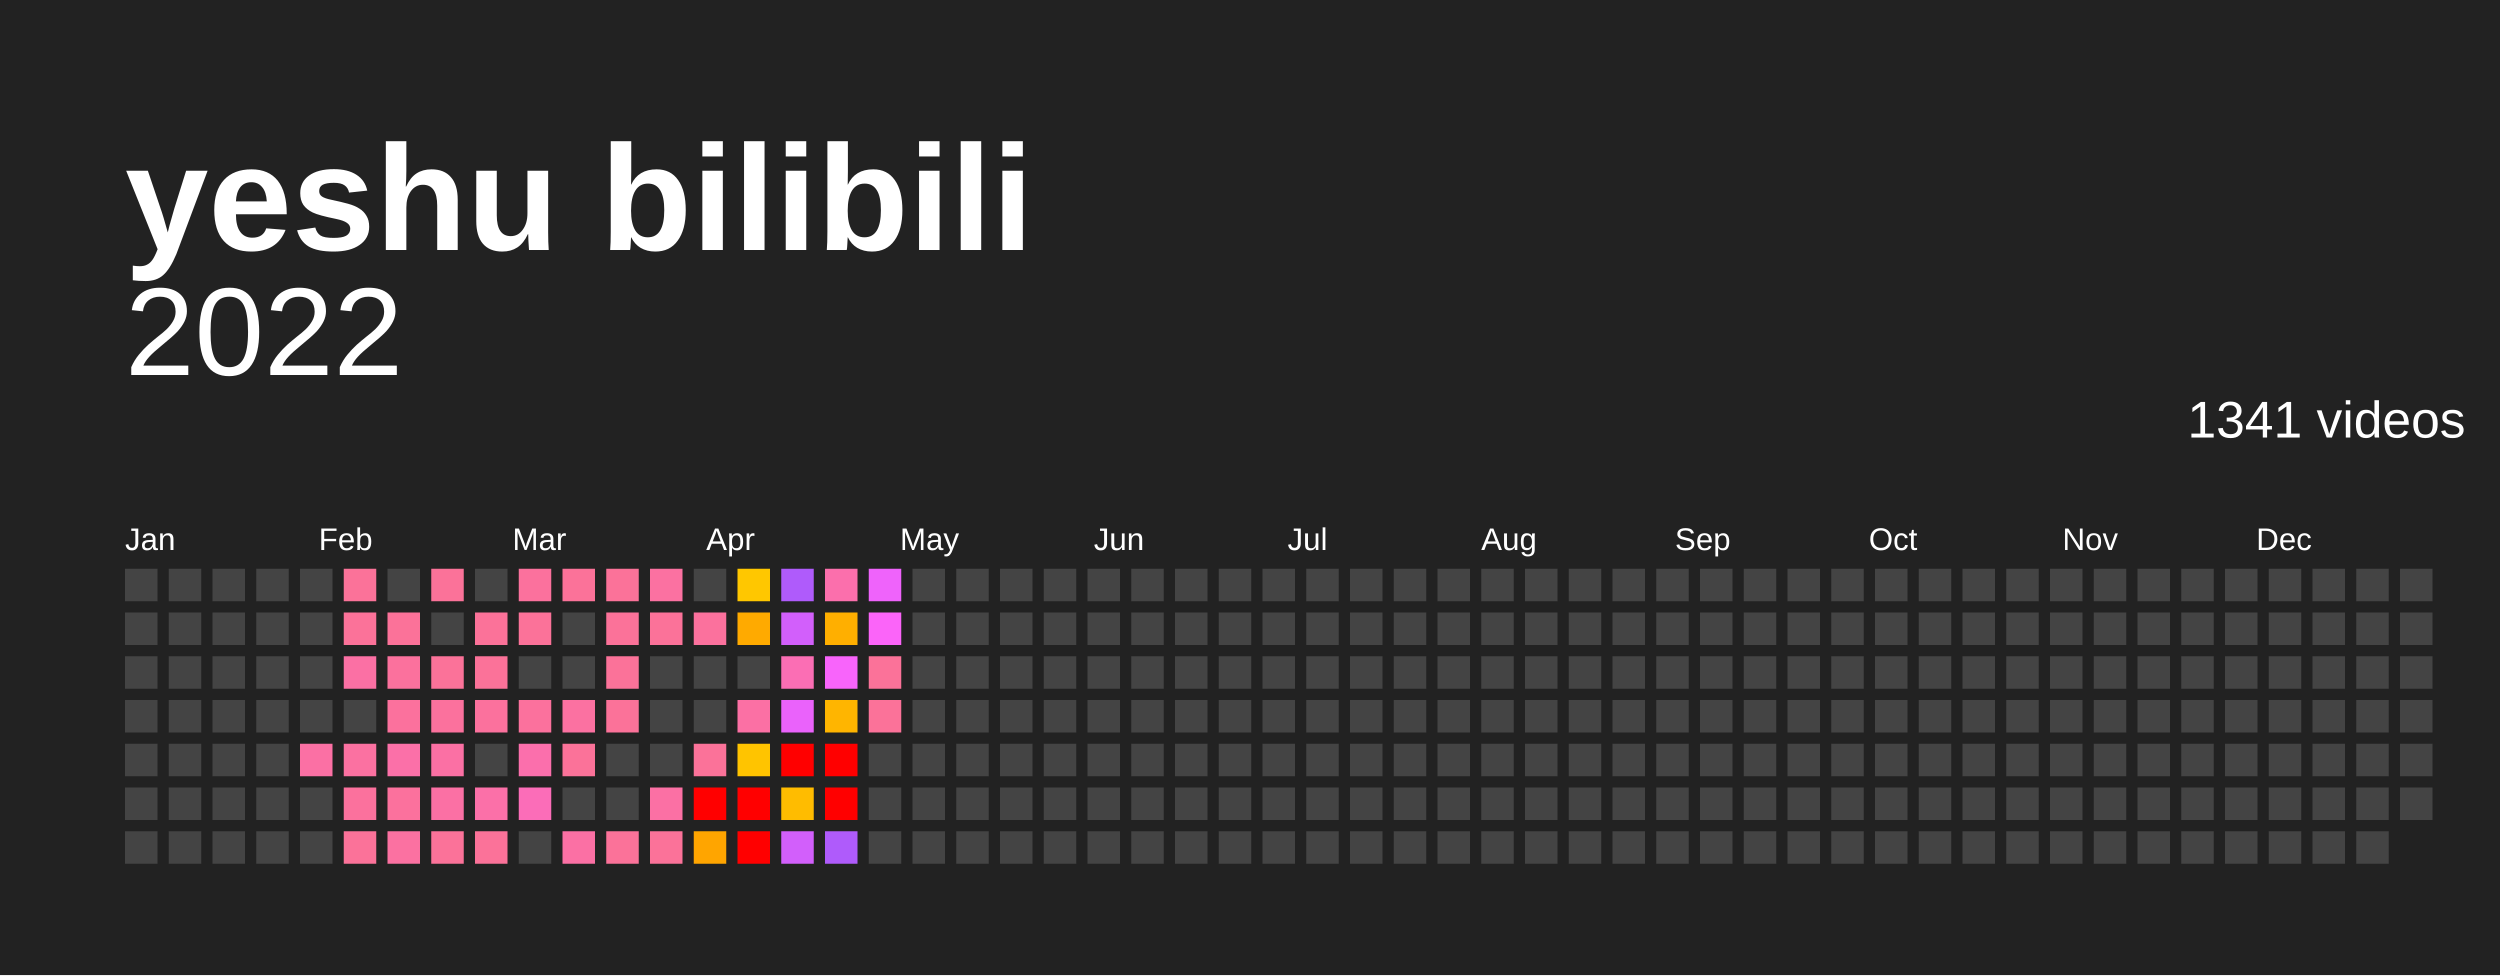
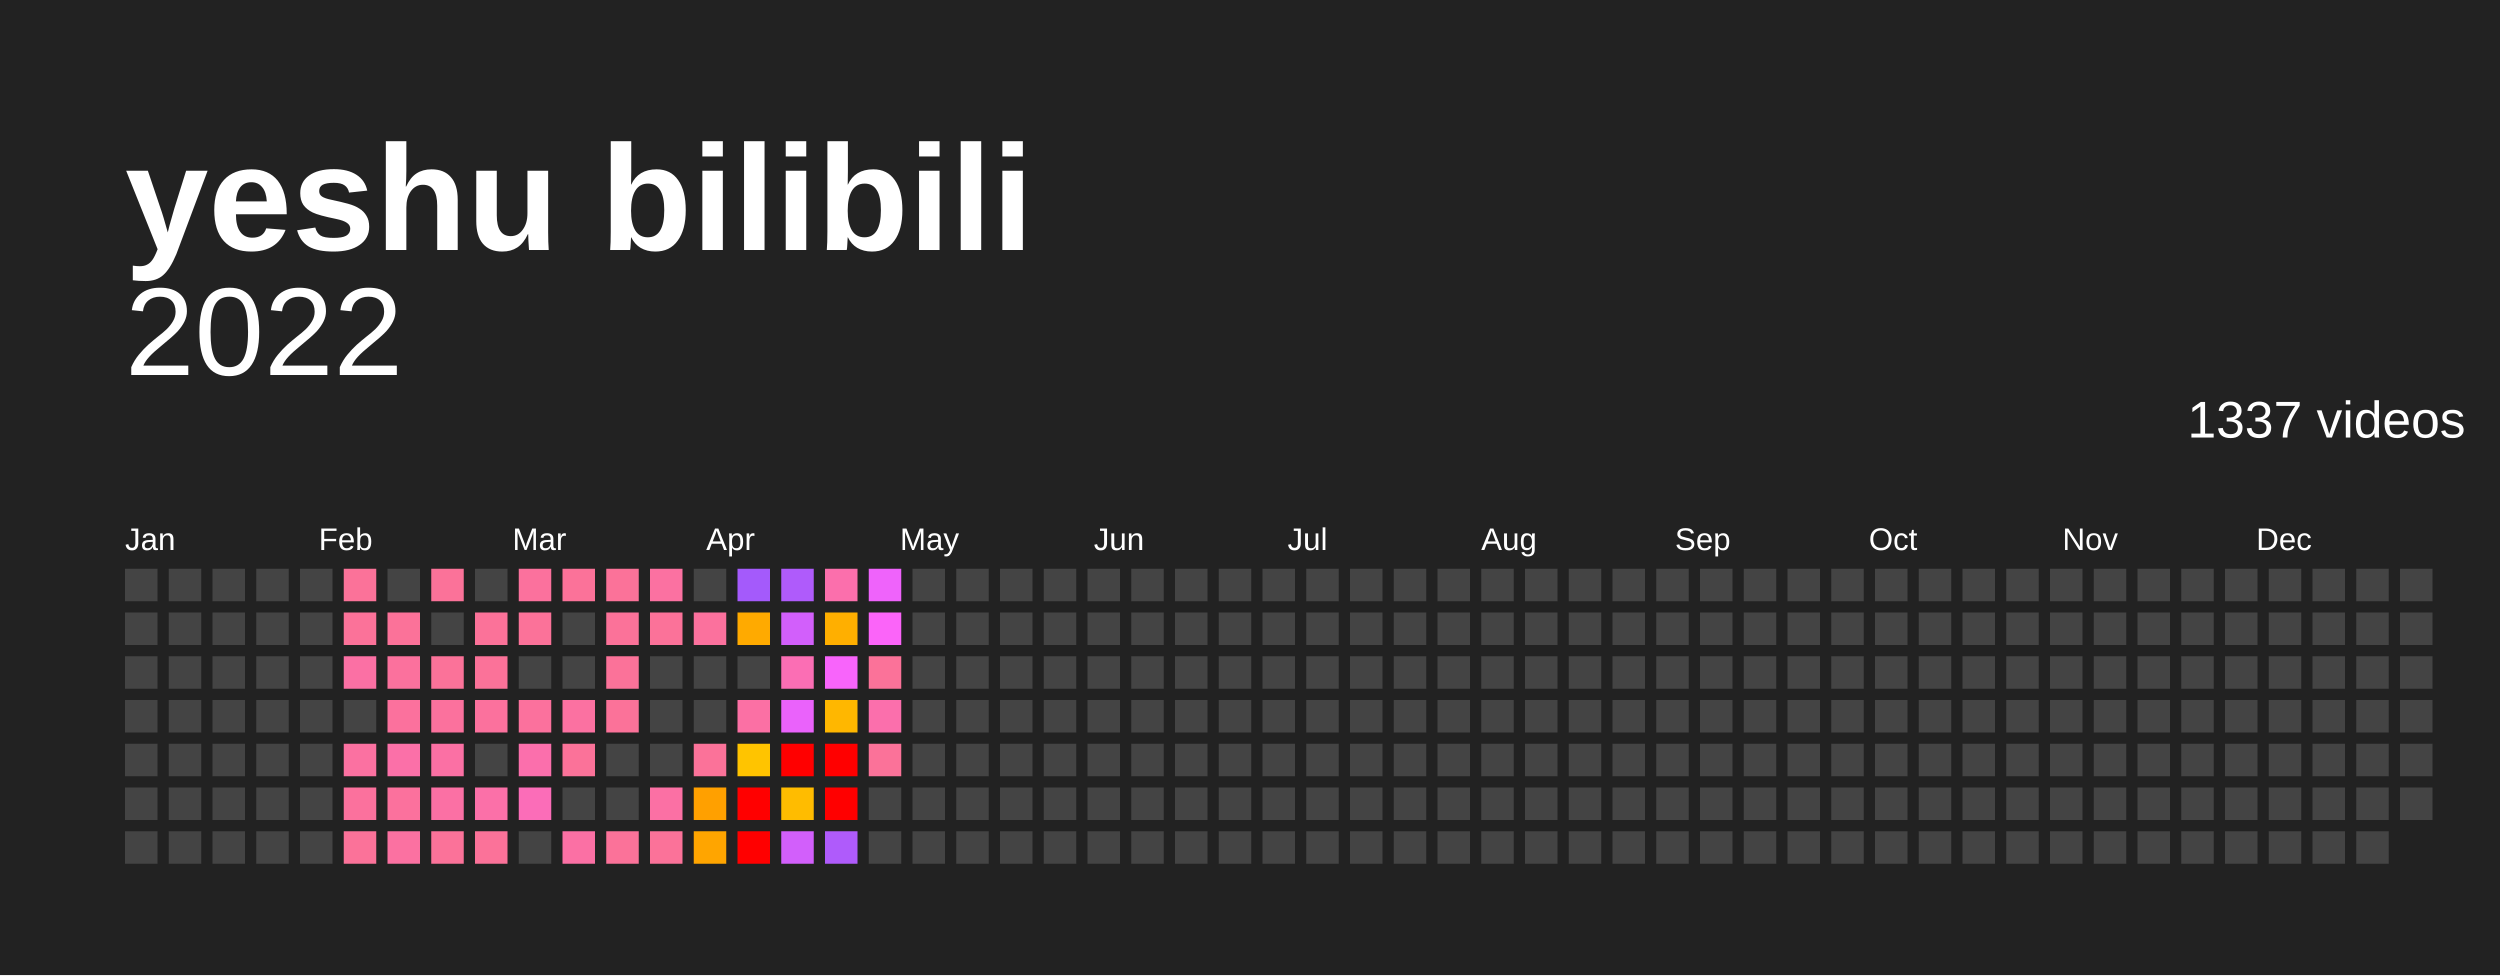
<svg xmlns="http://www.w3.org/2000/svg" baseProfile="full" height="78mm" version="1.1" viewBox="0,0,200,78" width="200mm">
  <defs />
  <rect fill="#222222" height="78" width="200" x="0" y="0" />
  <text fill="#FFFFFF" style="font-size:12px; font-family:Arial; font-weight:bold;" x="10" y="20">yeshu bilibili</text>
  <text alignment-baseline="hanging" fill="#FFFFFF" style="font-size:10.0px; font-family:Arial;" x="10" y="30">2022</text>
-   <text alignment-baseline="hanging" fill="#FFFFFF" style="font-size:4.125px; font-family:Arial;" x="175" y="35">1341 videos</text>
+   <text alignment-baseline="hanging" fill="#FFFFFF" style="font-size:4.125px; font-family:Arial;" x="175" y="35">1337 videos</text>
  <text fill="#FFFFFF" style="font-size:2.5px; font-family:Arial" x="10.0" y="44">Jan</text>
  <text fill="#FFFFFF" style="font-size:2.5px; font-family:Arial" x="25.5" y="44">Feb</text>
  <text fill="#FFFFFF" style="font-size:2.5px; font-family:Arial" x="41.0" y="44">Mar</text>
  <text fill="#FFFFFF" style="font-size:2.5px; font-family:Arial" x="56.5" y="44">Apr</text>
  <text fill="#FFFFFF" style="font-size:2.5px; font-family:Arial" x="72.0" y="44">May</text>
  <text fill="#FFFFFF" style="font-size:2.5px; font-family:Arial" x="87.5" y="44">Jun</text>
  <text fill="#FFFFFF" style="font-size:2.5px; font-family:Arial" x="103.0" y="44">Jul</text>
  <text fill="#FFFFFF" style="font-size:2.5px; font-family:Arial" x="118.5" y="44">Aug</text>
  <text fill="#FFFFFF" style="font-size:2.5px; font-family:Arial" x="134.0" y="44">Sep</text>
  <text fill="#FFFFFF" style="font-size:2.5px; font-family:Arial" x="149.5" y="44">Oct</text>
  <text fill="#FFFFFF" style="font-size:2.5px; font-family:Arial" x="165.0" y="44">Nov</text>
  <text fill="#FFFFFF" style="font-size:2.5px; font-family:Arial" x="180.5" y="44">Dec</text>
  <rect fill="#444444" height="2.6" width="2.6" x="10.0" y="45.5" />
  <rect fill="#444444" height="2.6" width="2.6" x="10.0" y="49.0" />
  <rect fill="#444444" height="2.6" width="2.6" x="10.0" y="52.5" />
  <rect fill="#444444" height="2.6" width="2.6" x="10.0" y="56.0" />
  <rect fill="#444444" height="2.6" width="2.6" x="10.0" y="59.5" />
  <rect fill="#444444" height="2.6" width="2.6" x="10.0" y="63.0" />
  <rect fill="#444444" height="2.6" width="2.6" x="10.0" y="66.5" />
  <rect fill="#444444" height="2.6" width="2.6" x="13.5" y="45.5" />
  <rect fill="#444444" height="2.6" width="2.6" x="13.5" y="49.0" />
  <rect fill="#444444" height="2.6" width="2.6" x="13.5" y="52.5" />
  <rect fill="#444444" height="2.6" width="2.6" x="13.5" y="56.0" />
  <rect fill="#444444" height="2.6" width="2.6" x="13.5" y="59.5" />
  <rect fill="#444444" height="2.6" width="2.6" x="13.5" y="63.0" />
  <rect fill="#444444" height="2.6" width="2.6" x="13.5" y="66.5" />
  <rect fill="#444444" height="2.6" width="2.6" x="17.0" y="45.5" />
  <rect fill="#444444" height="2.6" width="2.6" x="17.0" y="49.0" />
  <rect fill="#444444" height="2.6" width="2.6" x="17.0" y="52.5" />
  <rect fill="#444444" height="2.6" width="2.6" x="17.0" y="56.0" />
  <rect fill="#444444" height="2.6" width="2.6" x="17.0" y="59.5" />
  <rect fill="#444444" height="2.6" width="2.6" x="17.0" y="63.0" />
  <rect fill="#444444" height="2.6" width="2.6" x="17.0" y="66.5" />
  <rect fill="#444444" height="2.6" width="2.6" x="20.5" y="45.5" />
  <rect fill="#444444" height="2.6" width="2.6" x="20.5" y="49.0" />
  <rect fill="#444444" height="2.6" width="2.6" x="20.5" y="52.5" />
  <rect fill="#444444" height="2.6" width="2.6" x="20.5" y="56.0" />
  <rect fill="#444444" height="2.6" width="2.6" x="20.5" y="59.5" />
  <rect fill="#444444" height="2.6" width="2.6" x="20.5" y="63.0" />
  <rect fill="#444444" height="2.6" width="2.6" x="20.5" y="66.5" />
  <rect fill="#444444" height="2.6" width="2.6" x="24.0" y="45.5" />
  <rect fill="#444444" height="2.6" width="2.6" x="24.0" y="49.0" />
  <rect fill="#444444" height="2.6" width="2.6" x="24.0" y="52.5" />
  <rect fill="#444444" height="2.6" width="2.6" x="24.0" y="56.0" />
-   <rect fill="#fb70a4" height="2.6" width="2.6" x="24.0" y="59.5" />
+   <rect fill="#444444" height="2.6" width="2.6" x="24.0" y="59.5" />
  <rect fill="#444444" height="2.6" width="2.6" x="24.0" y="63.0" />
  <rect fill="#444444" height="2.6" width="2.6" x="24.0" y="66.5" />
  <rect fill="#fb7299" height="2.6" width="2.6" x="27.5" y="45.5" />
  <rect fill="#fb7299" height="2.6" width="2.6" x="27.5" y="49.0" />
  <rect fill="#fb70a4" height="2.6" width="2.6" x="27.5" y="52.5" />
  <rect fill="#444444" height="2.6" width="2.6" x="27.5" y="56.0" />
  <rect fill="#fb71a1" height="2.6" width="2.6" x="27.5" y="59.5" />
  <rect fill="#fb719d" height="2.6" width="2.6" x="27.5" y="63.0" />
  <rect fill="#fb7299" height="2.6" width="2.6" x="27.5" y="66.5" />
  <rect fill="#444444" height="2.6" width="2.6" x="31.0" y="45.5" />
  <rect fill="#fb7299" height="2.6" width="2.6" x="31.0" y="49.0" />
  <rect fill="#fb719d" height="2.6" width="2.6" x="31.0" y="52.5" />
  <rect fill="#fb719d" height="2.6" width="2.6" x="31.0" y="56.0" />
  <rect fill="#fb70a8" height="2.6" width="2.6" x="31.0" y="59.5" />
  <rect fill="#fb719d" height="2.6" width="2.6" x="31.0" y="63.0" />
  <rect fill="#fb71a1" height="2.6" width="2.6" x="31.0" y="66.5" />
  <rect fill="#fb7299" height="2.6" width="2.6" x="34.5" y="45.5" />
  <rect fill="#444444" height="2.6" width="2.6" x="34.5" y="49.0" />
  <rect fill="#fb7299" height="2.6" width="2.6" x="34.5" y="52.5" />
  <rect fill="#fb719d" height="2.6" width="2.6" x="34.5" y="56.0" />
  <rect fill="#fb70a4" height="2.6" width="2.6" x="34.5" y="59.5" />
  <rect fill="#fb70a4" height="2.6" width="2.6" x="34.5" y="63.0" />
  <rect fill="#fb7299" height="2.6" width="2.6" x="34.5" y="66.5" />
  <rect fill="#444444" height="2.6" width="2.6" x="38.0" y="45.5" />
  <rect fill="#fb7299" height="2.6" width="2.6" x="38.0" y="49.0" />
  <rect fill="#fb7299" height="2.6" width="2.6" x="38.0" y="52.5" />
  <rect fill="#fb719d" height="2.6" width="2.6" x="38.0" y="56.0" />
  <rect fill="#444444" height="2.6" width="2.6" x="38.0" y="59.5" />
  <rect fill="#fb70a8" height="2.6" width="2.6" x="38.0" y="63.0" />
  <rect fill="#fb7299" height="2.6" width="2.6" x="38.0" y="66.5" />
  <rect fill="#fb719d" height="2.6" width="2.6" x="41.5" y="45.5" />
  <rect fill="#fb7299" height="2.6" width="2.6" x="41.5" y="49.0" />
  <rect fill="#444444" height="2.6" width="2.6" x="41.5" y="52.5" />
  <rect fill="#fb719d" height="2.6" width="2.6" x="41.5" y="56.0" />
  <rect fill="#fb6fac" height="2.6" width="2.6" x="41.5" y="59.5" />
  <rect fill="#fb6db8" height="2.6" width="2.6" x="41.5" y="63.0" />
  <rect fill="#444444" height="2.6" width="2.6" x="41.5" y="66.5" />
  <rect fill="#fb7299" height="2.6" width="2.6" x="45.0" y="45.5" />
  <rect fill="#444444" height="2.6" width="2.6" x="45.0" y="49.0" />
  <rect fill="#444444" height="2.6" width="2.6" x="45.0" y="52.5" />
  <rect fill="#fb71a1" height="2.6" width="2.6" x="45.0" y="56.0" />
  <rect fill="#fb7299" height="2.6" width="2.6" x="45.0" y="59.5" />
  <rect fill="#444444" height="2.6" width="2.6" x="45.0" y="63.0" />
  <rect fill="#fb70a4" height="2.6" width="2.6" x="45.0" y="66.5" />
  <rect fill="#fb7299" height="2.6" width="2.6" x="48.5" y="45.5" />
  <rect fill="#fb7299" height="2.6" width="2.6" x="48.5" y="49.0" />
  <rect fill="#fb7299" height="2.6" width="2.6" x="48.5" y="52.5" />
  <rect fill="#fb7299" height="2.6" width="2.6" x="48.5" y="56.0" />
  <rect fill="#444444" height="2.6" width="2.6" x="48.5" y="59.5" />
  <rect fill="#444444" height="2.6" width="2.6" x="48.5" y="63.0" />
  <rect fill="#fb7299" height="2.6" width="2.6" x="48.5" y="66.5" />
  <rect fill="#fb71a1" height="2.6" width="2.6" x="52.0" y="45.5" />
  <rect fill="#fb7299" height="2.6" width="2.6" x="52.0" y="49.0" />
  <rect fill="#444444" height="2.6" width="2.6" x="52.0" y="52.5" />
  <rect fill="#444444" height="2.6" width="2.6" x="52.0" y="56.0" />
  <rect fill="#444444" height="2.6" width="2.6" x="52.0" y="59.5" />
  <rect fill="#fb70a4" height="2.6" width="2.6" x="52.0" y="63.0" />
  <rect fill="#fb7299" height="2.6" width="2.6" x="52.0" y="66.5" />
  <rect fill="#444444" height="2.6" width="2.6" x="55.5" y="45.5" />
  <rect fill="#fb719d" height="2.6" width="2.6" x="55.5" y="49.0" />
  <rect fill="#444444" height="2.6" width="2.6" x="55.5" y="52.5" />
  <rect fill="#444444" height="2.6" width="2.6" x="55.5" y="56.0" />
  <rect fill="#fb7299" height="2.6" width="2.6" x="55.5" y="59.5" />
-   <rect fill="red" height="2.6" width="2.6" x="55.5" y="63.0" />
+   <rect fill="#ffa000" height="2.6" width="2.6" x="55.5" y="63.0" />
  <rect fill="#ffa500" height="2.6" width="2.6" x="55.5" y="66.5" />
-   <rect fill="#ffc700" height="2.6" width="2.6" x="59.0" y="45.5" />
+   <rect fill="#a45afb" height="2.6" width="2.6" x="59.0" y="45.5" />
  <rect fill="#ffaa00" height="2.6" width="2.6" x="59.0" y="49.0" />
  <rect fill="#444444" height="2.6" width="2.6" x="59.0" y="52.5" />
  <rect fill="#fb70a4" height="2.6" width="2.6" x="59.0" y="56.0" />
  <rect fill="#ffc400" height="2.6" width="2.6" x="59.0" y="59.5" />
  <rect fill="red" height="2.6" width="2.6" x="59.0" y="63.0" />
  <rect fill="red" height="2.6" width="2.6" x="59.0" y="66.5" />
  <rect fill="#af5bfb" height="2.6" width="2.6" x="62.5" y="45.5" />
  <rect fill="#d25ffb" height="2.6" width="2.6" x="62.5" y="49.0" />
  <rect fill="#fb6eb4" height="2.6" width="2.6" x="62.5" y="52.5" />
  <rect fill="#ea62fb" height="2.6" width="2.6" x="62.5" y="56.0" />
  <rect fill="red" height="2.6" width="2.6" x="62.5" y="59.5" />
  <rect fill="#ffbc00" height="2.6" width="2.6" x="62.5" y="63.0" />
  <rect fill="#d25ffb" height="2.6" width="2.6" x="62.5" y="66.5" />
  <rect fill="#fb6fac" height="2.6" width="2.6" x="66.0" y="45.5" />
  <rect fill="#ffaf00" height="2.6" width="2.6" x="66.0" y="49.0" />
  <rect fill="#f864fb" height="2.6" width="2.6" x="66.0" y="52.5" />
-   <rect fill="#ffb500" height="2.6" width="2.6" x="66.0" y="56.0" />
+   <rect fill="#ffb700" height="2.6" width="2.6" x="66.0" y="56.0" />
  <rect fill="red" height="2.6" width="2.6" x="66.0" y="59.5" />
  <rect fill="red" height="2.6" width="2.6" x="66.0" y="63.0" />
  <rect fill="#af5bfb" height="2.6" width="2.6" x="66.0" y="66.5" />
  <rect fill="#ef63fb" height="2.6" width="2.6" x="69.5" y="45.5" />
  <rect fill="#fb64f9" height="2.6" width="2.6" x="69.5" y="49.0" />
  <rect fill="#fb7299" height="2.6" width="2.6" x="69.5" y="52.5" />
-   <rect fill="#fb7299" height="2.6" width="2.6" x="69.5" y="56.0" />
-   <rect fill="#444444" height="2.6" width="2.6" x="69.5" y="59.5" />
+   <rect fill="#fb6fac" height="2.6" width="2.6" x="69.5" y="56.0" />
+   <rect fill="#fb7299" height="2.6" width="2.6" x="69.5" y="59.5" />
  <rect fill="#444444" height="2.6" width="2.6" x="69.5" y="63.0" />
  <rect fill="#444444" height="2.6" width="2.6" x="69.5" y="66.5" />
  <rect fill="#444444" height="2.6" width="2.6" x="73.0" y="45.5" />
  <rect fill="#444444" height="2.6" width="2.6" x="73.0" y="49.0" />
  <rect fill="#444444" height="2.6" width="2.6" x="73.0" y="52.5" />
  <rect fill="#444444" height="2.6" width="2.6" x="73.0" y="56.0" />
  <rect fill="#444444" height="2.6" width="2.6" x="73.0" y="59.5" />
  <rect fill="#444444" height="2.6" width="2.6" x="73.0" y="63.0" />
  <rect fill="#444444" height="2.6" width="2.6" x="73.0" y="66.5" />
  <rect fill="#444444" height="2.6" width="2.6" x="76.5" y="45.5" />
  <rect fill="#444444" height="2.6" width="2.6" x="76.5" y="49.0" />
  <rect fill="#444444" height="2.6" width="2.6" x="76.5" y="52.5" />
  <rect fill="#444444" height="2.6" width="2.6" x="76.5" y="56.0" />
  <rect fill="#444444" height="2.6" width="2.6" x="76.5" y="59.5" />
  <rect fill="#444444" height="2.6" width="2.6" x="76.5" y="63.0" />
  <rect fill="#444444" height="2.6" width="2.6" x="76.5" y="66.5" />
  <rect fill="#444444" height="2.6" width="2.6" x="80.0" y="45.5" />
  <rect fill="#444444" height="2.6" width="2.6" x="80.0" y="49.0" />
  <rect fill="#444444" height="2.6" width="2.6" x="80.0" y="52.5" />
  <rect fill="#444444" height="2.6" width="2.6" x="80.0" y="56.0" />
  <rect fill="#444444" height="2.6" width="2.6" x="80.0" y="59.5" />
  <rect fill="#444444" height="2.6" width="2.6" x="80.0" y="63.0" />
  <rect fill="#444444" height="2.6" width="2.6" x="80.0" y="66.5" />
  <rect fill="#444444" height="2.6" width="2.6" x="83.5" y="45.5" />
  <rect fill="#444444" height="2.6" width="2.6" x="83.5" y="49.0" />
  <rect fill="#444444" height="2.6" width="2.6" x="83.5" y="52.5" />
  <rect fill="#444444" height="2.6" width="2.6" x="83.5" y="56.0" />
  <rect fill="#444444" height="2.6" width="2.6" x="83.5" y="59.5" />
  <rect fill="#444444" height="2.6" width="2.6" x="83.5" y="63.0" />
  <rect fill="#444444" height="2.6" width="2.6" x="83.5" y="66.5" />
  <rect fill="#444444" height="2.6" width="2.6" x="87.0" y="45.5" />
  <rect fill="#444444" height="2.6" width="2.6" x="87.0" y="49.0" />
  <rect fill="#444444" height="2.6" width="2.6" x="87.0" y="52.5" />
  <rect fill="#444444" height="2.6" width="2.6" x="87.0" y="56.0" />
  <rect fill="#444444" height="2.6" width="2.6" x="87.0" y="59.5" />
  <rect fill="#444444" height="2.6" width="2.6" x="87.0" y="63.0" />
  <rect fill="#444444" height="2.6" width="2.6" x="87.0" y="66.5" />
  <rect fill="#444444" height="2.6" width="2.6" x="90.5" y="45.5" />
  <rect fill="#444444" height="2.6" width="2.6" x="90.5" y="49.0" />
  <rect fill="#444444" height="2.6" width="2.6" x="90.5" y="52.5" />
  <rect fill="#444444" height="2.6" width="2.6" x="90.5" y="56.0" />
  <rect fill="#444444" height="2.6" width="2.6" x="90.5" y="59.5" />
  <rect fill="#444444" height="2.6" width="2.6" x="90.5" y="63.0" />
  <rect fill="#444444" height="2.6" width="2.6" x="90.5" y="66.5" />
  <rect fill="#444444" height="2.6" width="2.6" x="94.0" y="45.5" />
  <rect fill="#444444" height="2.6" width="2.6" x="94.0" y="49.0" />
  <rect fill="#444444" height="2.6" width="2.6" x="94.0" y="52.5" />
  <rect fill="#444444" height="2.6" width="2.6" x="94.0" y="56.0" />
  <rect fill="#444444" height="2.6" width="2.6" x="94.0" y="59.5" />
  <rect fill="#444444" height="2.6" width="2.6" x="94.0" y="63.0" />
  <rect fill="#444444" height="2.6" width="2.6" x="94.0" y="66.5" />
  <rect fill="#444444" height="2.6" width="2.6" x="97.5" y="45.5" />
  <rect fill="#444444" height="2.6" width="2.6" x="97.5" y="49.0" />
  <rect fill="#444444" height="2.6" width="2.6" x="97.5" y="52.5" />
  <rect fill="#444444" height="2.6" width="2.6" x="97.5" y="56.0" />
  <rect fill="#444444" height="2.6" width="2.6" x="97.5" y="59.5" />
  <rect fill="#444444" height="2.6" width="2.6" x="97.5" y="63.0" />
  <rect fill="#444444" height="2.6" width="2.6" x="97.5" y="66.5" />
  <rect fill="#444444" height="2.6" width="2.6" x="101.0" y="45.5" />
  <rect fill="#444444" height="2.6" width="2.6" x="101.0" y="49.0" />
  <rect fill="#444444" height="2.6" width="2.6" x="101.0" y="52.5" />
  <rect fill="#444444" height="2.6" width="2.6" x="101.0" y="56.0" />
  <rect fill="#444444" height="2.6" width="2.6" x="101.0" y="59.5" />
  <rect fill="#444444" height="2.6" width="2.6" x="101.0" y="63.0" />
  <rect fill="#444444" height="2.6" width="2.6" x="101.0" y="66.5" />
  <rect fill="#444444" height="2.6" width="2.6" x="104.5" y="45.5" />
  <rect fill="#444444" height="2.6" width="2.6" x="104.5" y="49.0" />
  <rect fill="#444444" height="2.6" width="2.6" x="104.5" y="52.5" />
  <rect fill="#444444" height="2.6" width="2.6" x="104.5" y="56.0" />
  <rect fill="#444444" height="2.6" width="2.6" x="104.5" y="59.5" />
  <rect fill="#444444" height="2.6" width="2.6" x="104.5" y="63.0" />
  <rect fill="#444444" height="2.6" width="2.6" x="104.5" y="66.5" />
  <rect fill="#444444" height="2.6" width="2.6" x="108.0" y="45.5" />
  <rect fill="#444444" height="2.6" width="2.6" x="108.0" y="49.0" />
  <rect fill="#444444" height="2.6" width="2.6" x="108.0" y="52.5" />
  <rect fill="#444444" height="2.6" width="2.6" x="108.0" y="56.0" />
  <rect fill="#444444" height="2.6" width="2.6" x="108.0" y="59.5" />
  <rect fill="#444444" height="2.6" width="2.6" x="108.0" y="63.0" />
  <rect fill="#444444" height="2.6" width="2.6" x="108.0" y="66.5" />
  <rect fill="#444444" height="2.6" width="2.6" x="111.5" y="45.5" />
  <rect fill="#444444" height="2.6" width="2.6" x="111.5" y="49.0" />
  <rect fill="#444444" height="2.6" width="2.6" x="111.5" y="52.5" />
  <rect fill="#444444" height="2.6" width="2.6" x="111.5" y="56.0" />
  <rect fill="#444444" height="2.6" width="2.6" x="111.5" y="59.5" />
  <rect fill="#444444" height="2.6" width="2.6" x="111.5" y="63.0" />
  <rect fill="#444444" height="2.6" width="2.6" x="111.5" y="66.5" />
  <rect fill="#444444" height="2.6" width="2.6" x="115.0" y="45.5" />
  <rect fill="#444444" height="2.6" width="2.6" x="115.0" y="49.0" />
  <rect fill="#444444" height="2.6" width="2.6" x="115.0" y="52.5" />
  <rect fill="#444444" height="2.6" width="2.6" x="115.0" y="56.0" />
  <rect fill="#444444" height="2.6" width="2.6" x="115.0" y="59.5" />
  <rect fill="#444444" height="2.6" width="2.6" x="115.0" y="63.0" />
  <rect fill="#444444" height="2.6" width="2.6" x="115.0" y="66.5" />
  <rect fill="#444444" height="2.6" width="2.6" x="118.5" y="45.5" />
  <rect fill="#444444" height="2.6" width="2.6" x="118.5" y="49.0" />
  <rect fill="#444444" height="2.6" width="2.6" x="118.5" y="52.5" />
  <rect fill="#444444" height="2.6" width="2.6" x="118.5" y="56.0" />
  <rect fill="#444444" height="2.6" width="2.6" x="118.5" y="59.5" />
  <rect fill="#444444" height="2.6" width="2.6" x="118.5" y="63.0" />
  <rect fill="#444444" height="2.6" width="2.6" x="118.5" y="66.5" />
  <rect fill="#444444" height="2.6" width="2.6" x="122.0" y="45.5" />
  <rect fill="#444444" height="2.6" width="2.6" x="122.0" y="49.0" />
  <rect fill="#444444" height="2.6" width="2.6" x="122.0" y="52.5" />
  <rect fill="#444444" height="2.6" width="2.6" x="122.0" y="56.0" />
  <rect fill="#444444" height="2.6" width="2.6" x="122.0" y="59.5" />
  <rect fill="#444444" height="2.6" width="2.6" x="122.0" y="63.0" />
  <rect fill="#444444" height="2.6" width="2.6" x="122.0" y="66.5" />
  <rect fill="#444444" height="2.6" width="2.6" x="125.5" y="45.5" />
  <rect fill="#444444" height="2.6" width="2.6" x="125.5" y="49.0" />
  <rect fill="#444444" height="2.6" width="2.6" x="125.5" y="52.5" />
  <rect fill="#444444" height="2.6" width="2.6" x="125.5" y="56.0" />
  <rect fill="#444444" height="2.6" width="2.6" x="125.5" y="59.5" />
  <rect fill="#444444" height="2.6" width="2.6" x="125.5" y="63.0" />
  <rect fill="#444444" height="2.6" width="2.6" x="125.5" y="66.5" />
  <rect fill="#444444" height="2.6" width="2.6" x="129.0" y="45.5" />
  <rect fill="#444444" height="2.6" width="2.6" x="129.0" y="49.0" />
  <rect fill="#444444" height="2.6" width="2.6" x="129.0" y="52.5" />
  <rect fill="#444444" height="2.6" width="2.6" x="129.0" y="56.0" />
  <rect fill="#444444" height="2.6" width="2.6" x="129.0" y="59.5" />
  <rect fill="#444444" height="2.6" width="2.6" x="129.0" y="63.0" />
  <rect fill="#444444" height="2.6" width="2.6" x="129.0" y="66.5" />
  <rect fill="#444444" height="2.6" width="2.6" x="132.5" y="45.5" />
  <rect fill="#444444" height="2.6" width="2.6" x="132.5" y="49.0" />
  <rect fill="#444444" height="2.6" width="2.6" x="132.5" y="52.5" />
  <rect fill="#444444" height="2.6" width="2.6" x="132.5" y="56.0" />
  <rect fill="#444444" height="2.6" width="2.6" x="132.5" y="59.5" />
  <rect fill="#444444" height="2.6" width="2.6" x="132.5" y="63.0" />
  <rect fill="#444444" height="2.6" width="2.6" x="132.5" y="66.5" />
  <rect fill="#444444" height="2.6" width="2.6" x="136.0" y="45.5" />
  <rect fill="#444444" height="2.6" width="2.6" x="136.0" y="49.0" />
  <rect fill="#444444" height="2.6" width="2.6" x="136.0" y="52.5" />
  <rect fill="#444444" height="2.6" width="2.6" x="136.0" y="56.0" />
  <rect fill="#444444" height="2.6" width="2.6" x="136.0" y="59.5" />
  <rect fill="#444444" height="2.6" width="2.6" x="136.0" y="63.0" />
  <rect fill="#444444" height="2.6" width="2.6" x="136.0" y="66.5" />
  <rect fill="#444444" height="2.6" width="2.6" x="139.5" y="45.5" />
  <rect fill="#444444" height="2.6" width="2.6" x="139.5" y="49.0" />
  <rect fill="#444444" height="2.6" width="2.6" x="139.5" y="52.5" />
  <rect fill="#444444" height="2.6" width="2.6" x="139.5" y="56.0" />
  <rect fill="#444444" height="2.6" width="2.6" x="139.5" y="59.5" />
  <rect fill="#444444" height="2.6" width="2.6" x="139.5" y="63.0" />
  <rect fill="#444444" height="2.6" width="2.6" x="139.5" y="66.5" />
  <rect fill="#444444" height="2.6" width="2.6" x="143.0" y="45.5" />
  <rect fill="#444444" height="2.6" width="2.6" x="143.0" y="49.0" />
  <rect fill="#444444" height="2.6" width="2.6" x="143.0" y="52.5" />
  <rect fill="#444444" height="2.6" width="2.6" x="143.0" y="56.0" />
  <rect fill="#444444" height="2.6" width="2.6" x="143.0" y="59.5" />
  <rect fill="#444444" height="2.6" width="2.6" x="143.0" y="63.0" />
  <rect fill="#444444" height="2.6" width="2.6" x="143.0" y="66.5" />
  <rect fill="#444444" height="2.6" width="2.6" x="146.5" y="45.5" />
  <rect fill="#444444" height="2.6" width="2.6" x="146.5" y="49.0" />
  <rect fill="#444444" height="2.6" width="2.6" x="146.5" y="52.5" />
  <rect fill="#444444" height="2.6" width="2.6" x="146.5" y="56.0" />
  <rect fill="#444444" height="2.6" width="2.6" x="146.5" y="59.5" />
  <rect fill="#444444" height="2.6" width="2.6" x="146.5" y="63.0" />
  <rect fill="#444444" height="2.6" width="2.6" x="146.5" y="66.5" />
  <rect fill="#444444" height="2.6" width="2.6" x="150.0" y="45.5" />
  <rect fill="#444444" height="2.6" width="2.6" x="150.0" y="49.0" />
  <rect fill="#444444" height="2.6" width="2.6" x="150.0" y="52.5" />
  <rect fill="#444444" height="2.6" width="2.6" x="150.0" y="56.0" />
  <rect fill="#444444" height="2.6" width="2.6" x="150.0" y="59.5" />
  <rect fill="#444444" height="2.6" width="2.6" x="150.0" y="63.0" />
  <rect fill="#444444" height="2.6" width="2.6" x="150.0" y="66.5" />
  <rect fill="#444444" height="2.6" width="2.6" x="153.5" y="45.5" />
  <rect fill="#444444" height="2.6" width="2.6" x="153.5" y="49.0" />
  <rect fill="#444444" height="2.6" width="2.6" x="153.5" y="52.5" />
  <rect fill="#444444" height="2.6" width="2.6" x="153.5" y="56.0" />
  <rect fill="#444444" height="2.6" width="2.6" x="153.5" y="59.5" />
  <rect fill="#444444" height="2.6" width="2.6" x="153.5" y="63.0" />
  <rect fill="#444444" height="2.6" width="2.6" x="153.5" y="66.5" />
  <rect fill="#444444" height="2.6" width="2.6" x="157.0" y="45.5" />
  <rect fill="#444444" height="2.6" width="2.6" x="157.0" y="49.0" />
  <rect fill="#444444" height="2.6" width="2.6" x="157.0" y="52.5" />
  <rect fill="#444444" height="2.6" width="2.6" x="157.0" y="56.0" />
  <rect fill="#444444" height="2.6" width="2.6" x="157.0" y="59.5" />
  <rect fill="#444444" height="2.6" width="2.6" x="157.0" y="63.0" />
  <rect fill="#444444" height="2.6" width="2.6" x="157.0" y="66.5" />
  <rect fill="#444444" height="2.6" width="2.6" x="160.5" y="45.5" />
  <rect fill="#444444" height="2.6" width="2.6" x="160.5" y="49.0" />
  <rect fill="#444444" height="2.6" width="2.6" x="160.5" y="52.5" />
  <rect fill="#444444" height="2.6" width="2.6" x="160.5" y="56.0" />
  <rect fill="#444444" height="2.6" width="2.6" x="160.5" y="59.5" />
  <rect fill="#444444" height="2.6" width="2.6" x="160.5" y="63.0" />
  <rect fill="#444444" height="2.6" width="2.6" x="160.5" y="66.5" />
  <rect fill="#444444" height="2.6" width="2.6" x="164.0" y="45.5" />
  <rect fill="#444444" height="2.6" width="2.6" x="164.0" y="49.0" />
  <rect fill="#444444" height="2.6" width="2.6" x="164.0" y="52.5" />
  <rect fill="#444444" height="2.6" width="2.6" x="164.0" y="56.0" />
  <rect fill="#444444" height="2.6" width="2.6" x="164.0" y="59.5" />
  <rect fill="#444444" height="2.6" width="2.6" x="164.0" y="63.0" />
  <rect fill="#444444" height="2.6" width="2.6" x="164.0" y="66.5" />
  <rect fill="#444444" height="2.6" width="2.6" x="167.5" y="45.5" />
  <rect fill="#444444" height="2.6" width="2.6" x="167.5" y="49.0" />
  <rect fill="#444444" height="2.6" width="2.6" x="167.5" y="52.5" />
  <rect fill="#444444" height="2.6" width="2.6" x="167.5" y="56.0" />
  <rect fill="#444444" height="2.6" width="2.6" x="167.5" y="59.5" />
  <rect fill="#444444" height="2.6" width="2.6" x="167.5" y="63.0" />
  <rect fill="#444444" height="2.6" width="2.6" x="167.5" y="66.5" />
  <rect fill="#444444" height="2.6" width="2.6" x="171.0" y="45.5" />
  <rect fill="#444444" height="2.6" width="2.6" x="171.0" y="49.0" />
  <rect fill="#444444" height="2.6" width="2.6" x="171.0" y="52.5" />
  <rect fill="#444444" height="2.6" width="2.6" x="171.0" y="56.0" />
  <rect fill="#444444" height="2.6" width="2.6" x="171.0" y="59.5" />
  <rect fill="#444444" height="2.6" width="2.6" x="171.0" y="63.0" />
  <rect fill="#444444" height="2.6" width="2.6" x="171.0" y="66.5" />
  <rect fill="#444444" height="2.6" width="2.6" x="174.5" y="45.5" />
  <rect fill="#444444" height="2.6" width="2.6" x="174.5" y="49.0" />
  <rect fill="#444444" height="2.6" width="2.6" x="174.5" y="52.5" />
  <rect fill="#444444" height="2.6" width="2.6" x="174.5" y="56.0" />
  <rect fill="#444444" height="2.6" width="2.6" x="174.5" y="59.5" />
  <rect fill="#444444" height="2.6" width="2.6" x="174.5" y="63.0" />
  <rect fill="#444444" height="2.6" width="2.6" x="174.5" y="66.5" />
  <rect fill="#444444" height="2.6" width="2.6" x="178.0" y="45.5" />
  <rect fill="#444444" height="2.6" width="2.6" x="178.0" y="49.0" />
  <rect fill="#444444" height="2.6" width="2.6" x="178.0" y="52.5" />
  <rect fill="#444444" height="2.6" width="2.6" x="178.0" y="56.0" />
  <rect fill="#444444" height="2.6" width="2.6" x="178.0" y="59.5" />
  <rect fill="#444444" height="2.6" width="2.6" x="178.0" y="63.0" />
  <rect fill="#444444" height="2.6" width="2.6" x="178.0" y="66.5" />
  <rect fill="#444444" height="2.6" width="2.6" x="181.5" y="45.5" />
  <rect fill="#444444" height="2.6" width="2.6" x="181.5" y="49.0" />
  <rect fill="#444444" height="2.6" width="2.6" x="181.5" y="52.5" />
  <rect fill="#444444" height="2.6" width="2.6" x="181.5" y="56.0" />
  <rect fill="#444444" height="2.6" width="2.6" x="181.5" y="59.5" />
  <rect fill="#444444" height="2.6" width="2.6" x="181.5" y="63.0" />
  <rect fill="#444444" height="2.6" width="2.6" x="181.5" y="66.5" />
  <rect fill="#444444" height="2.6" width="2.6" x="185.0" y="45.5" />
  <rect fill="#444444" height="2.6" width="2.6" x="185.0" y="49.0" />
  <rect fill="#444444" height="2.6" width="2.6" x="185.0" y="52.5" />
  <rect fill="#444444" height="2.6" width="2.6" x="185.0" y="56.0" />
  <rect fill="#444444" height="2.6" width="2.6" x="185.0" y="59.5" />
  <rect fill="#444444" height="2.6" width="2.6" x="185.0" y="63.0" />
  <rect fill="#444444" height="2.6" width="2.6" x="185.0" y="66.5" />
  <rect fill="#444444" height="2.6" width="2.6" x="188.5" y="45.5" />
  <rect fill="#444444" height="2.6" width="2.6" x="188.5" y="49.0" />
  <rect fill="#444444" height="2.6" width="2.6" x="188.5" y="52.5" />
  <rect fill="#444444" height="2.6" width="2.6" x="188.5" y="56.0" />
  <rect fill="#444444" height="2.6" width="2.6" x="188.5" y="59.5" />
  <rect fill="#444444" height="2.6" width="2.6" x="188.5" y="63.0" />
  <rect fill="#444444" height="2.6" width="2.6" x="188.5" y="66.5" />
  <rect fill="#444444" height="2.6" width="2.6" x="192.0" y="45.5" />
  <rect fill="#444444" height="2.6" width="2.6" x="192.0" y="49.0" />
  <rect fill="#444444" height="2.6" width="2.6" x="192.0" y="52.5" />
  <rect fill="#444444" height="2.6" width="2.6" x="192.0" y="56.0" />
  <rect fill="#444444" height="2.6" width="2.6" x="192.0" y="59.5" />
  <rect fill="#444444" height="2.6" width="2.6" x="192.0" y="63.0" />
</svg>
